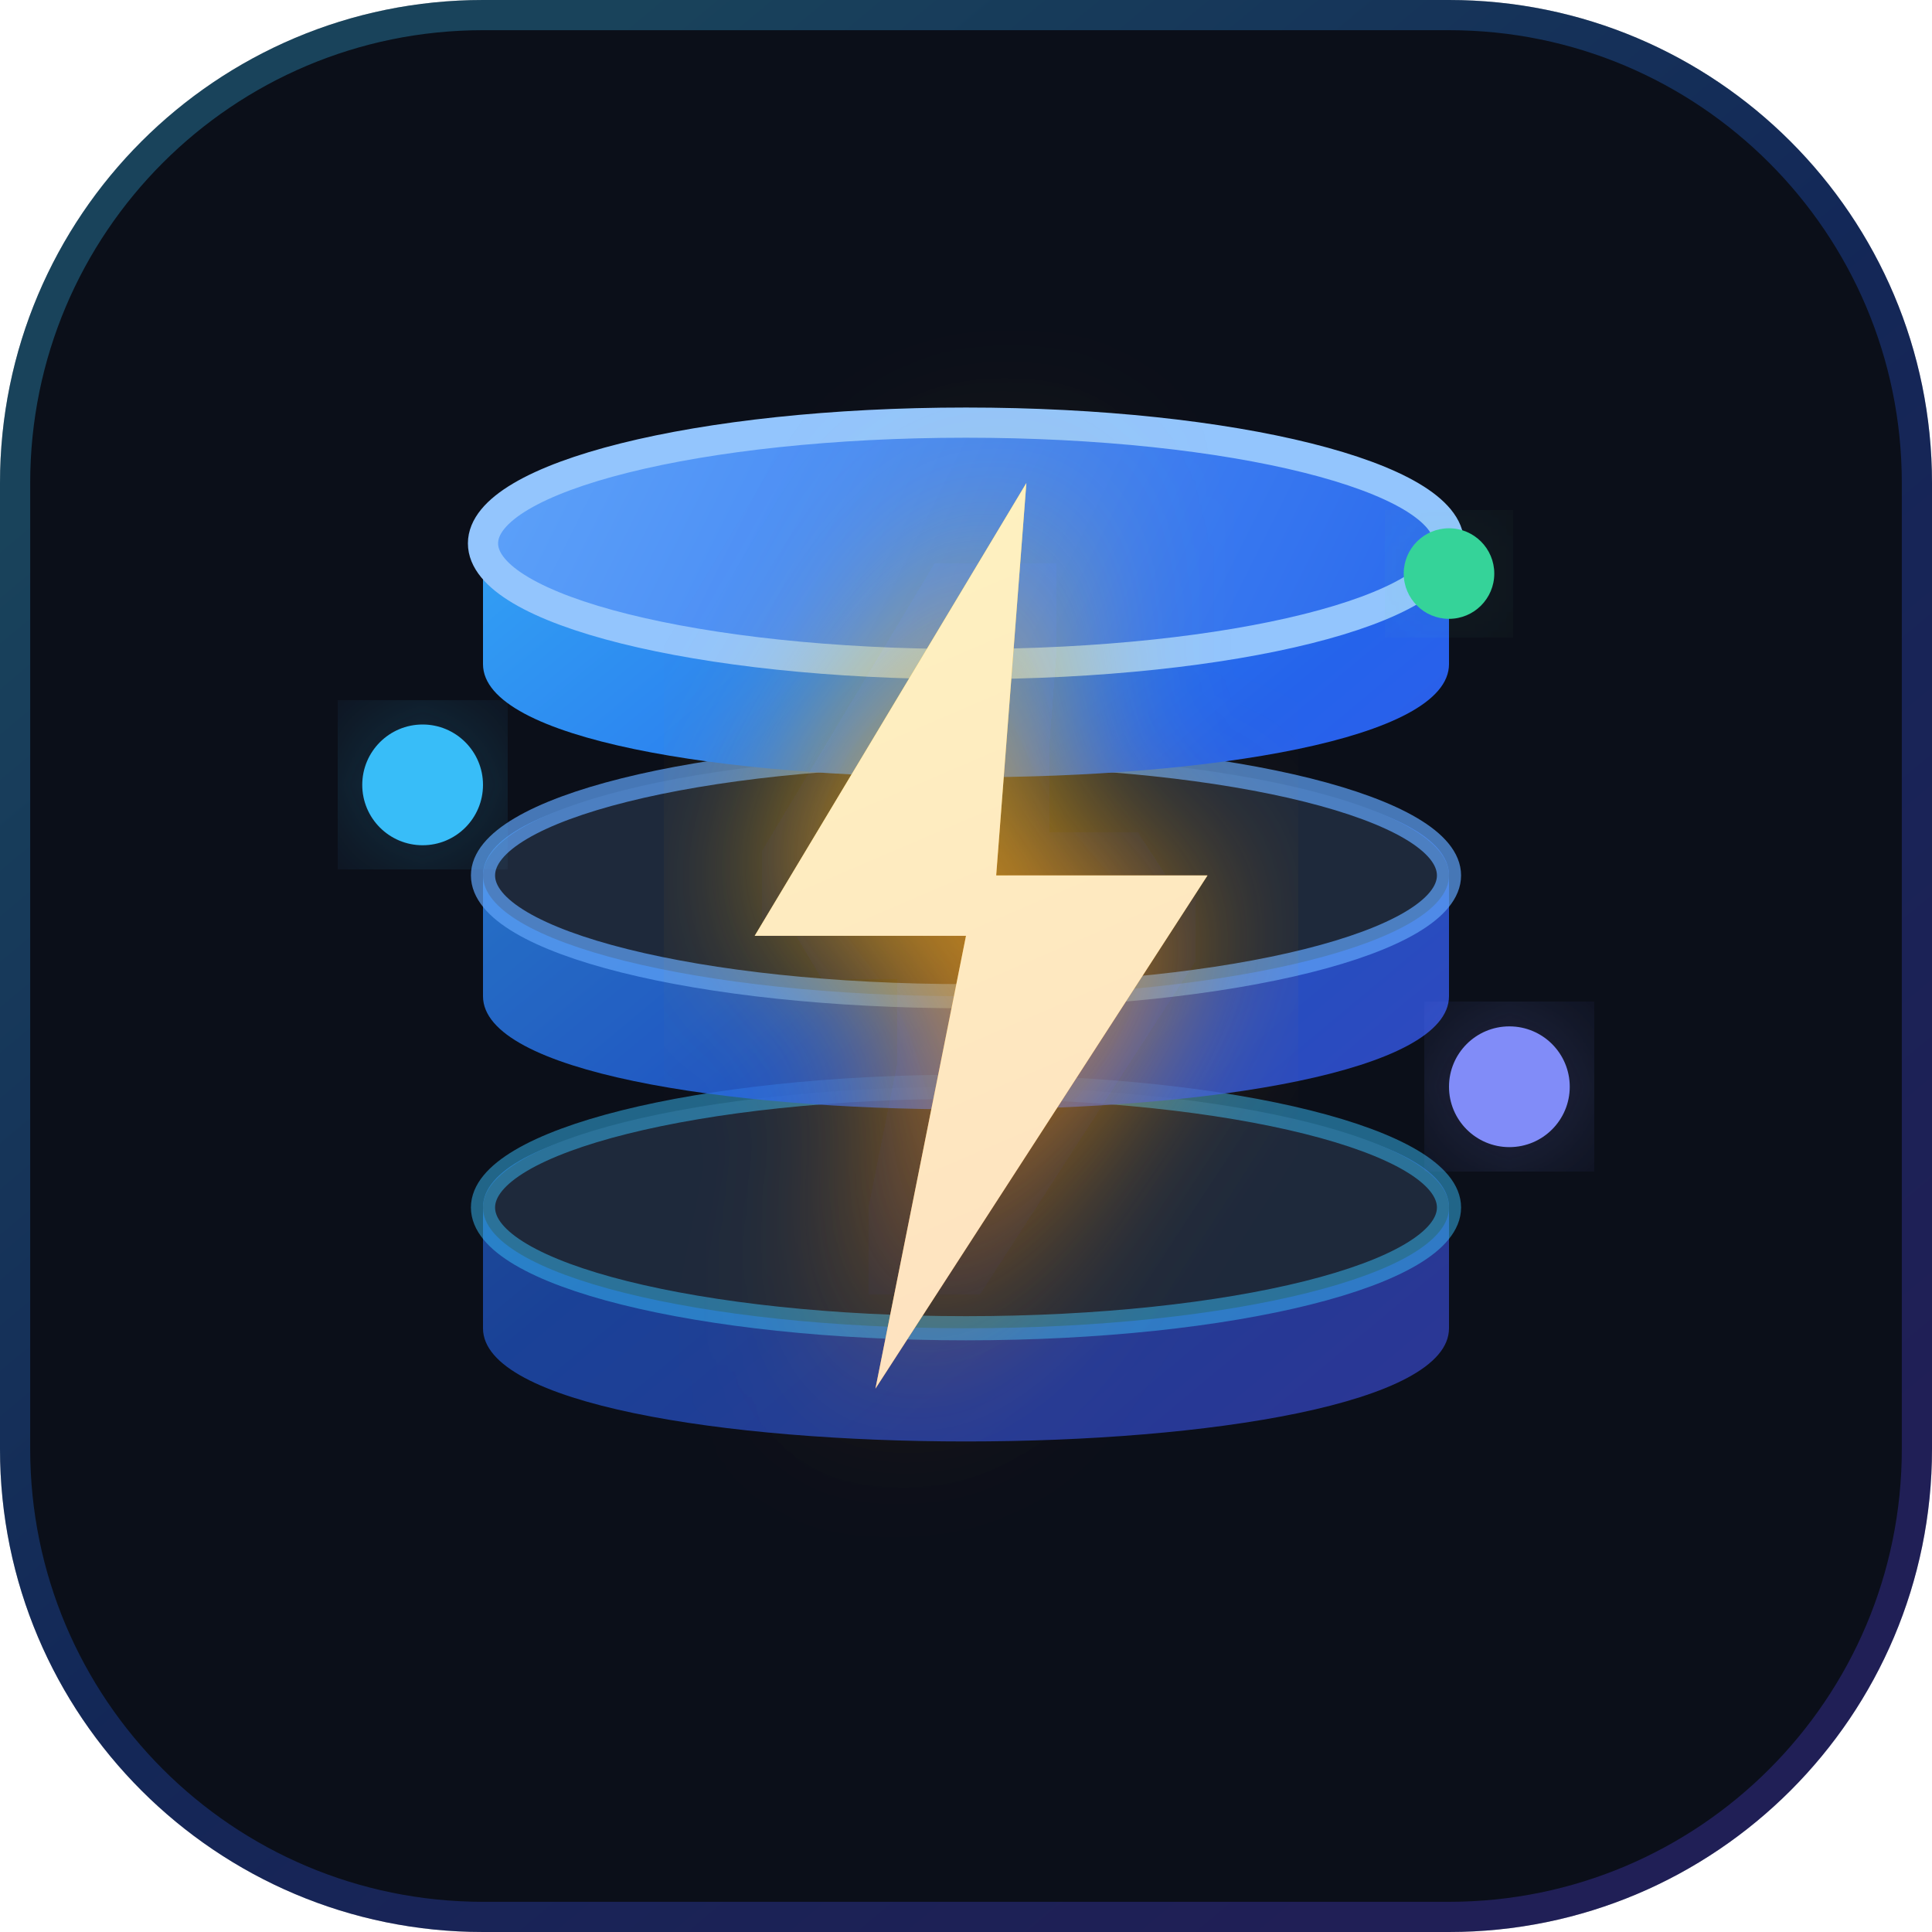
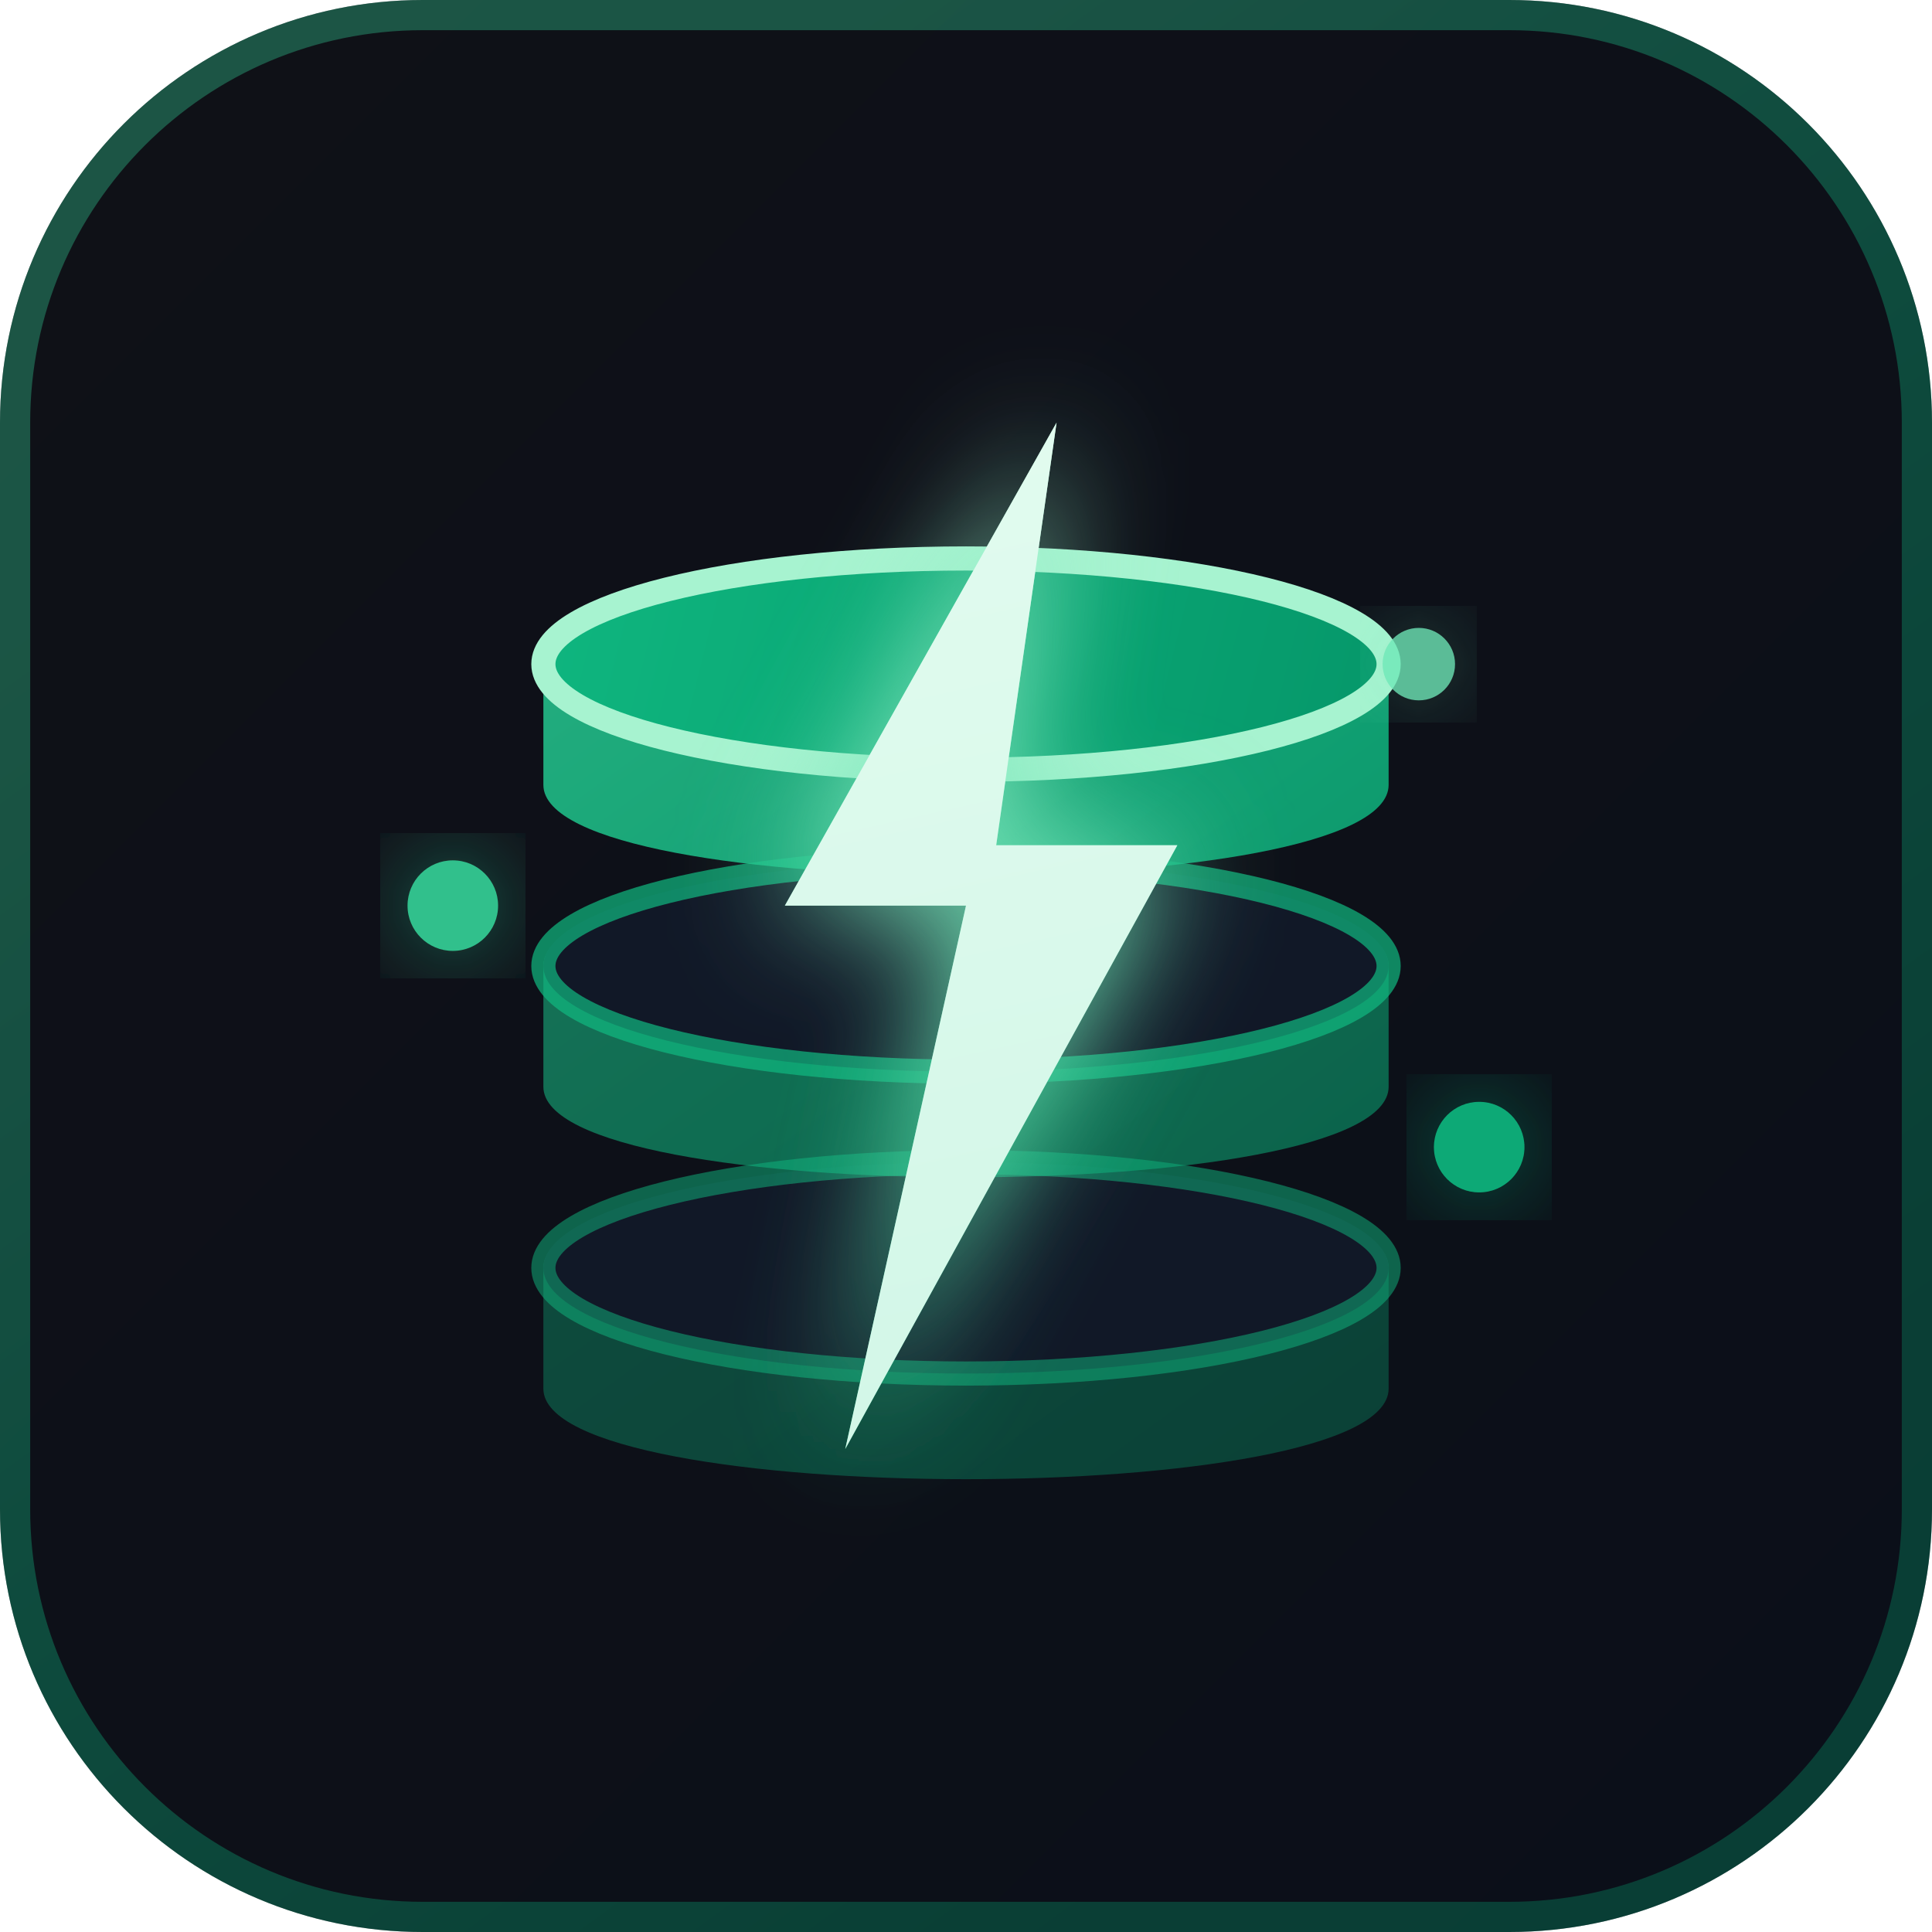
<svg xmlns="http://www.w3.org/2000/svg" viewBox="0 0 64 64" fill="none">
  <defs>
-     <linearGradient id="db-grad-1" x1="12" y1="8" x2="52" y2="56" gradientUnits="userSpaceOnUse">
-       <stop offset="0%" stop-color="#38BDF8" />
-       <stop offset="50%" stop-color="#2563EB" />
-       <stop offset="100%" stop-color="#4F46E5" />
+     <linearGradient id="bg-grad" x1="0" y1="0" x2="64" y2="64" gradientUnits="userSpaceOnUse">
+       <stop offset="0%" stop-color="#0F1117" />
+       <stop offset="100%" stop-color="#0B0F19" />
    </linearGradient>
-     <linearGradient id="db-grad-top" x1="16" y1="12" x2="48" y2="28" gradientUnits="userSpaceOnUse">
-       <stop offset="0%" stop-color="#60A5FA" />
-       <stop offset="100%" stop-color="#2563EB" />
+     <linearGradient id="emerald-grad" x1="16" y1="10" x2="48" y2="54" gradientUnits="userSpaceOnUse">
+       <stop offset="0%" stop-color="#34D399" />
+       <stop offset="50%" stop-color="#10B981" />
+       <stop offset="100%" stop-color="#059669" />
    </linearGradient>
-     <linearGradient id="zap-grad" x1="26" y1="18" x2="38" y2="46" gradientUnits="userSpaceOnUse">
-       <stop offset="0%" stop-color="#FACC15" />
-       <stop offset="100%" stop-color="#F97316" />
+     <linearGradient id="disk-face" x1="16" y1="14" x2="48" y2="22" gradientUnits="userSpaceOnUse">
+       <stop offset="0%" stop-color="#10B981" />
+       <stop offset="100%" stop-color="#059669" />
    </linearGradient>
-     <filter id="glow" x="-20%" y="-20%" width="140%" height="140%">
-       <feGaussianBlur stdDeviation="3" result="blur" />
+     <linearGradient id="zap" x1="28" y1="14" x2="36" y2="50" gradientUnits="userSpaceOnUse">
+       <stop offset="0%" stop-color="#A7F3D0" />
+       <stop offset="100%" stop-color="#34D399" />
+     </linearGradient>
+     <filter id="glow" x="-30%" y="-30%" width="160%" height="160%">
+       <feGaussianBlur stdDeviation="2" result="blur" />
      <feComposite in="SourceGraphic" in2="blur" operator="over" />
    </filter>
  </defs>
-   <rect width="64" height="64" rx="16" fill="#0B0F19" />
-   <rect x="0.5" y="0.5" width="63" height="63" rx="15.5" stroke="url(#db-grad-1)" stroke-opacity="0.3" stroke-width="1" />
-   <path d="M16 40 C16 35 48 35 48 40 L48 44 C48 49 16 49 16 44 Z" fill="url(#db-grad-1)" opacity="0.6" />
-   <ellipse cx="32" cy="40" rx="16" ry="4" fill="#1E293B" stroke="#38BDF8" stroke-width="0.8" stroke-opacity="0.5" />
-   <path d="M16 29 C16 24 48 24 48 29 L48 33 C48 38 16 38 16 33 Z" fill="url(#db-grad-1)" opacity="0.8" />
-   <ellipse cx="32" cy="29" rx="16" ry="4" fill="#1E293B" stroke="#60A5FA" stroke-width="0.8" stroke-opacity="0.7" />
-   <path d="M16 18 C16 13 48 13 48 18 L48 22 C48 27 16 27 16 22 Z" fill="url(#db-grad-1)" />
-   <ellipse cx="32" cy="18" rx="16" ry="4" fill="url(#db-grad-top)" stroke="#93C5FD" stroke-width="1" />
-   <path d="M34 16 L25 31 L32 31 L29 46 L40 29 L33 29 Z" fill="url(#zap-grad)" filter="url(#glow)" />
-   <path d="M34 16 L25 31 L32 31 L29 46 L40 29 L33 29 Z" fill="#FFFBEB" opacity="0.8" />
-   <circle cx="14" cy="26" r="2" fill="#38BDF8" filter="url(#glow)" />
-   <circle cx="50" cy="36" r="2" fill="#818CF8" filter="url(#glow)" />
-   <circle cx="48" cy="19" r="1.5" fill="#34D399" filter="url(#glow)" />
+   <rect width="64" height="64" rx="14" fill="url(#bg-grad)" />
+   <rect x="0.5" y="0.5" width="63" height="63" rx="13.5" stroke="url(#emerald-grad)" stroke-opacity="0.35" stroke-width="1" />
+   <path d="M18 42 C18 38 46 38 46 42 L46 46 C46 50 18 50 18 46 Z" fill="url(#emerald-grad)" opacity="0.35" />
+   <ellipse cx="32" cy="42" rx="14" ry="3.5" fill="#111827" stroke="#10B981" stroke-width="0.8" stroke-opacity="0.5" />
+   <path d="M18 32 C18 28 46 28 46 32 L46 36 C46 40 18 40 18 36 Z" fill="url(#emerald-grad)" opacity="0.55" />
+   <ellipse cx="32" cy="32" rx="14" ry="3.5" fill="#111827" stroke="#10B981" stroke-width="0.8" stroke-opacity="0.7" />
+   <path d="M18 22 C18 18 46 18 46 22 L46 26 C46 30 18 30 18 26 Z" fill="url(#emerald-grad)" opacity="0.85" />
+   <ellipse cx="32" cy="22" rx="14" ry="3.5" fill="url(#disk-face)" stroke="#A7F3D0" stroke-width="0.8" />
+   <path d="M35 14 L26 30 L32 30 L28 48 L39 28 L33 28 Z" fill="url(#zap)" filter="url(#glow)" />
+   <path d="M35 14 L26 30 L32 30 L28 48 L39 28 L33 28 Z" fill="#ECFDF5" opacity="0.85" />
+   <circle cx="15" cy="30" r="1.5" fill="#34D399" opacity="0.9" filter="url(#glow)" />
+   <circle cx="49" cy="38" r="1.5" fill="#10B981" opacity="0.9" filter="url(#glow)" />
+   <circle cx="47" cy="22" r="1.2" fill="#6EE7B7" opacity="0.8" filter="url(#glow)" />
</svg>
